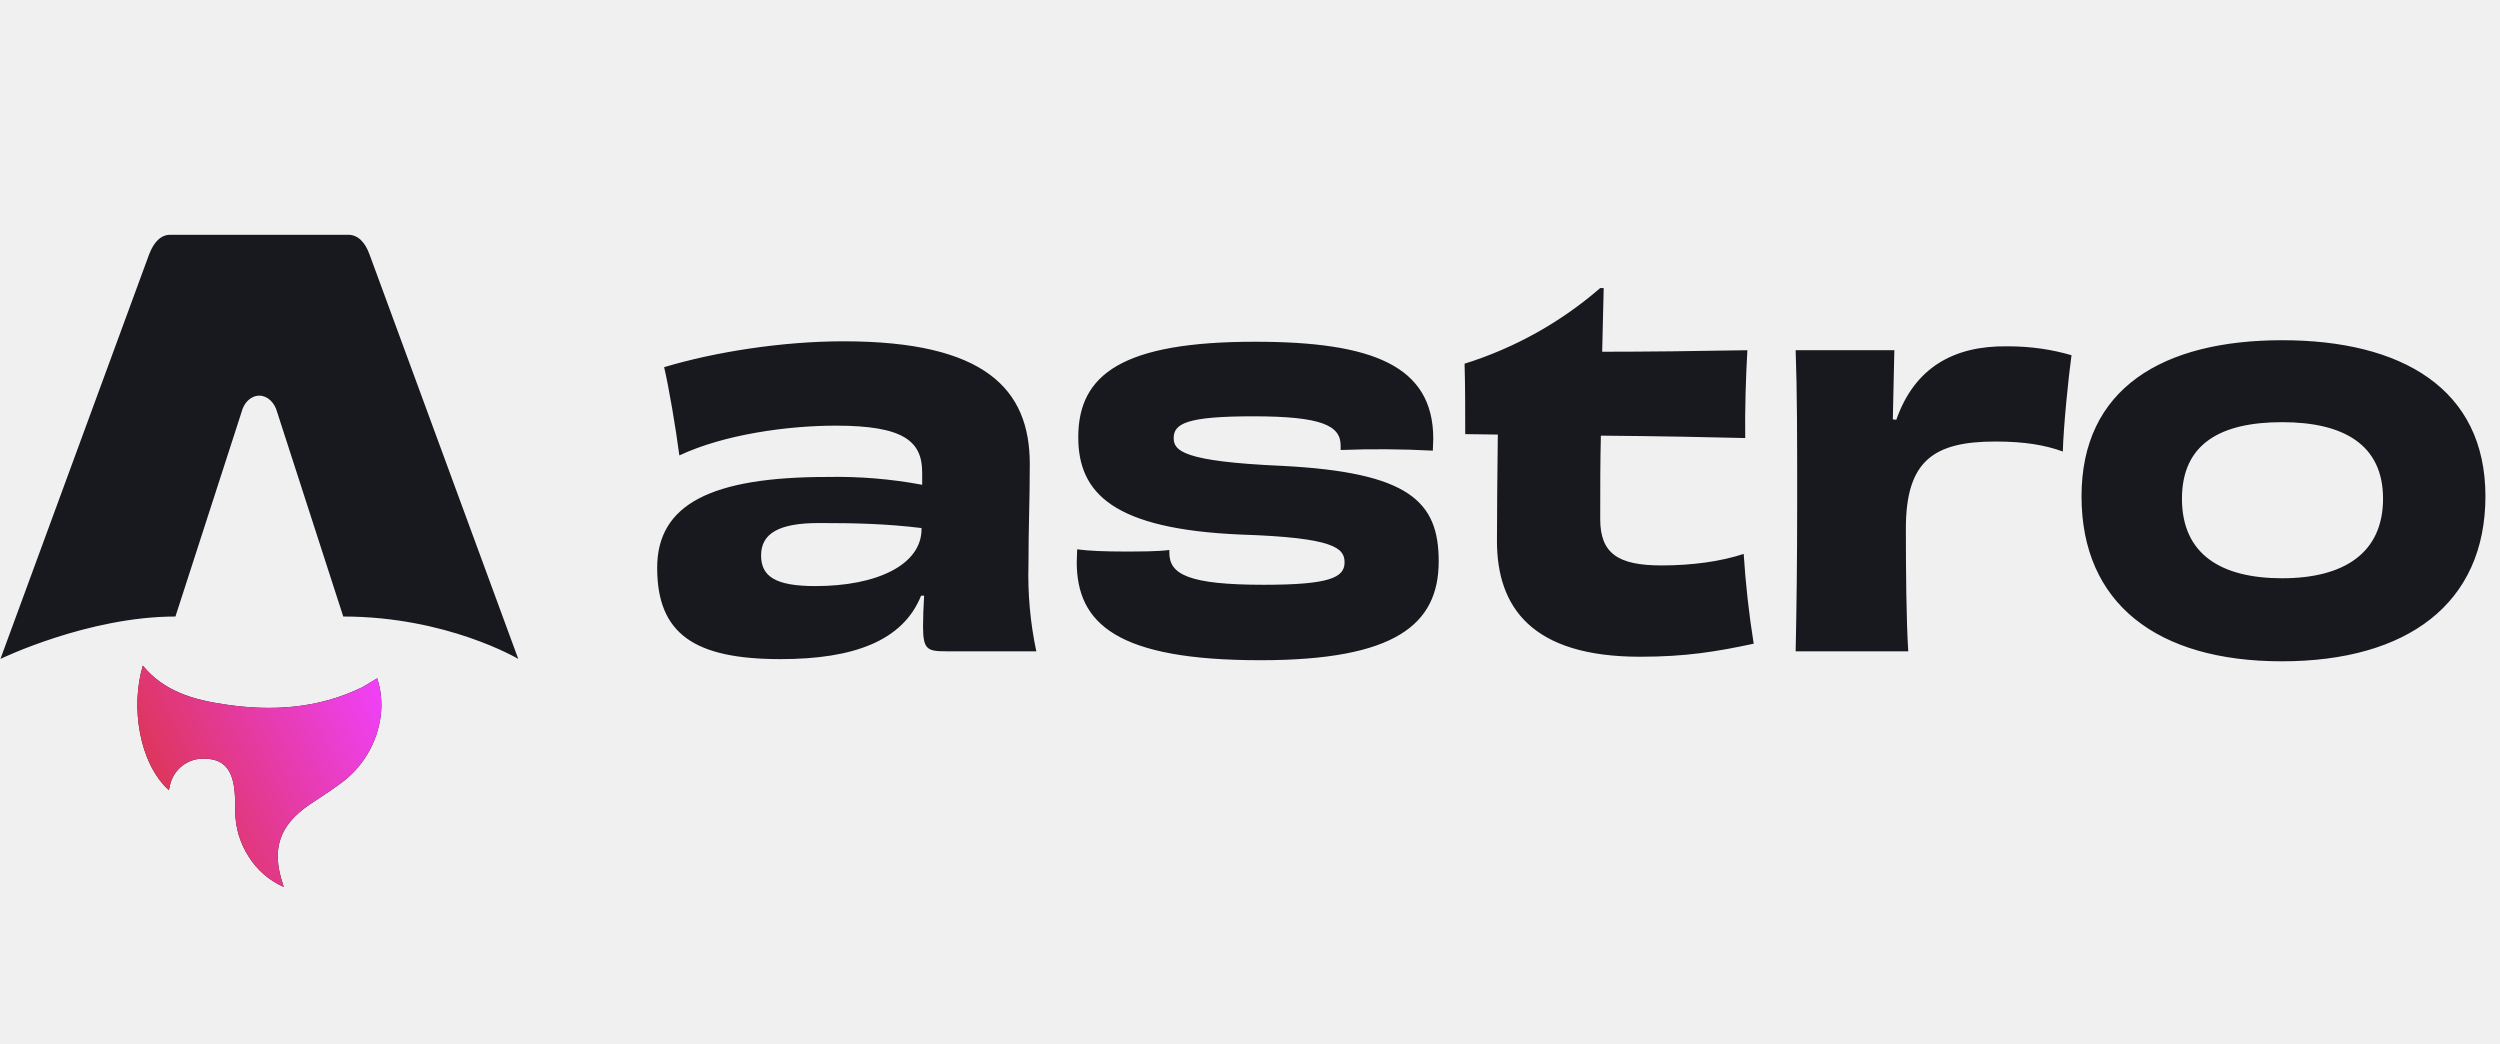
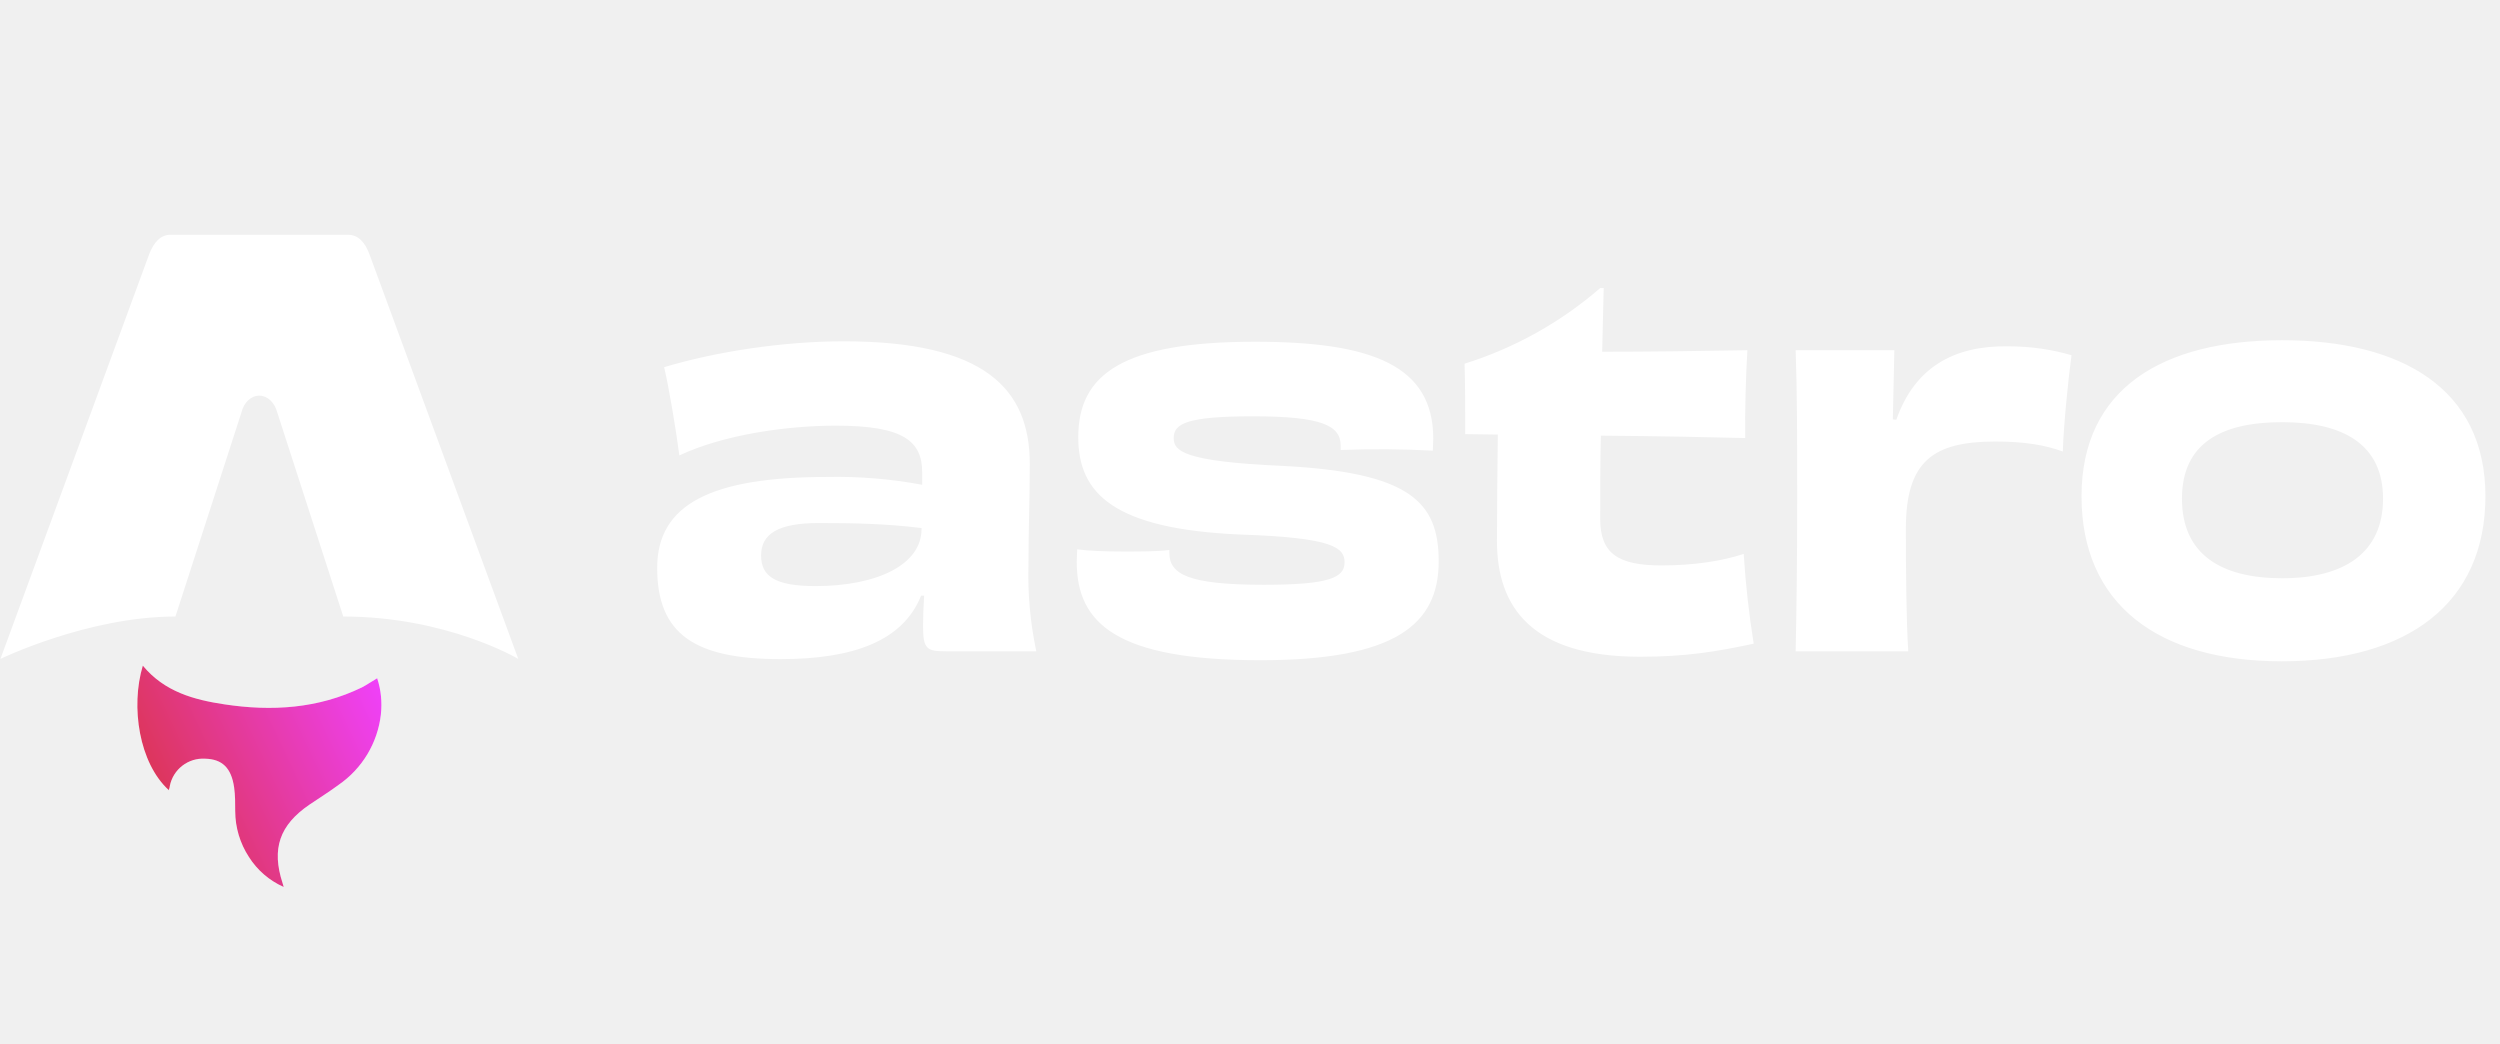
<svg xmlns="http://www.w3.org/2000/svg" fill="none" width="115" height="48">
-   <path fill="#17191E" d="M7.77 36.35C6.4 35.11 6 32.51 6.57 30.62c.99 1.2 2.35 1.57 3.75 1.78 2.18.33 4.31.2 6.33-.78.23-.12.44-.27.7-.42.18.55.23 1.1.17 1.67a4.56 4.56 0 0 1-1.94 3.23c-.43.32-.9.61-1.34.91-1.38.94-1.76 2.03-1.24 3.62l.05.17a3.63 3.63 0 0 1-1.6-1.38 3.87 3.87 0 0 1-.63-2.1c0-.37 0-.74-.05-1.1-.13-.9-.55-1.3-1.33-1.32a1.56 1.56 0 0 0-1.63 1.26c0 .06-.03.12-.05.2Z" />
+   <path fill="#ffffff" d="M7.77 36.35C6.4 35.11 6 32.51 6.57 30.62c.99 1.2 2.35 1.57 3.75 1.78 2.18.33 4.31.2 6.33-.78.23-.12.44-.27.7-.42.18.55.23 1.1.17 1.67a4.56 4.56 0 0 1-1.94 3.23c-.43.32-.9.61-1.34.91-1.38.94-1.76 2.03-1.24 3.62l.05.17a3.63 3.63 0 0 1-1.6-1.38 3.87 3.87 0 0 1-.63-2.1c0-.37 0-.74-.05-1.1-.13-.9-.55-1.3-1.33-1.32a1.56 1.56 0 0 0-1.63 1.26c0 .06-.03.12-.05.2Z" />
  <path fill="url(#a)" d="M7.77 36.35C6.4 35.11 6 32.51 6.57 30.62c.99 1.2 2.35 1.57 3.75 1.78 2.18.33 4.31.2 6.33-.78.23-.12.44-.27.7-.42.18.55.23 1.1.17 1.67a4.56 4.56 0 0 1-1.94 3.23c-.43.32-.9.61-1.34.91-1.38.94-1.76 2.03-1.24 3.62l.05.17a3.63 3.63 0 0 1-1.6-1.38 3.87 3.87 0 0 1-.63-2.1c0-.37 0-.74-.05-1.1-.13-.9-.55-1.3-1.33-1.32a1.56 1.56 0 0 0-1.63 1.26c0 .06-.03.12-.05.2Z" />
-   <path fill="#17191E" d="M.02 30.31s4.02-1.95 8.05-1.95l3.04-9.4c.11-.45.44-.76.82-.76.37 0 .7.31.82.76l3.04 9.4c4.77 0 8.05 1.95 8.05 1.95L17 11.71c-.2-.56-.53-.91-.98-.91H7.83c-.44 0-.76.35-.97.9L.02 30.31Zm42.37-5.97c0 1.64-2.05 2.62-4.88 2.62-1.85 0-2.5-.45-2.5-1.41 0-1 .8-1.49 2.65-1.49 1.67 0 3.09.03 4.73.23v.05Zm.03-2.04a21.37 21.37 0 0 0-4.37-.36c-5.32 0-7.82 1.25-7.82 4.18 0 3.04 1.71 4.2 5.68 4.2 3.35 0 5.63-.84 6.46-2.92h.14c-.03.5-.05 1-.05 1.4 0 1.07.18 1.16 1.06 1.16h4.15a16.9 16.9 0 0 1-.36-4c0-1.67.06-2.93.06-4.62 0-3.45-2.07-5.64-8.56-5.64-2.8 0-5.9.48-8.26 1.19.22.93.54 2.83.7 4.06 2.04-.96 4.95-1.37 7.2-1.37 3.11 0 3.97.71 3.97 2.15v.57Zm11.37 3c-.56.07-1.33.07-2.12.07-.83 0-1.6-.03-2.12-.1l-.02.58c0 2.85 1.87 4.52 8.45 4.52 6.2 0 8.2-1.64 8.2-4.55 0-2.74-1.33-4.09-7.2-4.39-4.58-.2-4.99-.7-4.99-1.28 0-.66.59-1 3.65-1 3.18 0 4.03.43 4.03 1.35v.2a46.13 46.13 0 0 1 4.24.03l.02-.55c0-3.36-2.8-4.46-8.2-4.46-6.08 0-8.13 1.49-8.13 4.39 0 2.6 1.64 4.23 7.48 4.48 4.3.14 4.77.62 4.77 1.28 0 .7-.7 1.03-3.71 1.03-3.47 0-4.35-.48-4.35-1.47v-.13Zm19.82-12.05a17.5 17.5 0 0 1-6.24 3.48c.03.84.03 2.4.03 3.24l1.5.02c-.02 1.63-.04 3.6-.04 4.9 0 3.04 1.6 5.32 6.58 5.32 2.1 0 3.5-.23 5.23-.6a43.77 43.77 0 0 1-.46-4.13c-1.03.34-2.34.53-3.78.53-2 0-2.82-.55-2.82-2.13 0-1.37 0-2.65.03-3.84 2.57.02 5.13.07 6.64.11-.02-1.18.03-2.9.1-4.04-2.2.04-4.65.07-6.68.07l.07-2.93h-.16Zm13.46 6.04a767.33 767.33 0 0 1 .07-3.18H82.6c.07 1.96.07 3.98.07 6.92 0 2.95-.03 4.99-.07 6.93h5.18c-.09-1.37-.11-3.68-.11-5.65 0-3.1 1.26-4 4.12-4 1.33 0 2.28.16 3.1.46.03-1.16.26-3.43.4-4.43-.86-.25-1.81-.41-2.96-.41-2.46-.03-4.26.98-5.1 3.38l-.17-.02Zm22.55 3.65c0 2.5-1.8 3.66-4.64 3.66-2.81 0-4.61-1.1-4.61-3.66s1.82-3.52 4.61-3.52c2.82 0 4.64 1.03 4.64 3.52Zm4.71-.11c0-4.96-3.87-7.18-9.35-7.18-5.5 0-9.23 2.22-9.23 7.18 0 4.94 3.49 7.59 9.21 7.59 5.77 0 9.37-2.65 9.37-7.6Z" />
+   <path fill="#ffffff" d="M.02 30.31s4.02-1.95 8.05-1.95l3.04-9.4c.11-.45.44-.76.82-.76.37 0 .7.31.82.76l3.04 9.4c4.77 0 8.05 1.95 8.05 1.95L17 11.71c-.2-.56-.53-.91-.98-.91H7.83c-.44 0-.76.35-.97.9L.02 30.31Zm42.37-5.97c0 1.64-2.05 2.62-4.88 2.62-1.85 0-2.5-.45-2.5-1.41 0-1 .8-1.49 2.65-1.49 1.67 0 3.09.03 4.73.23v.05Zm.03-2.04a21.37 21.37 0 0 0-4.37-.36c-5.32 0-7.82 1.25-7.82 4.18 0 3.04 1.71 4.2 5.68 4.2 3.35 0 5.63-.84 6.46-2.92h.14c-.03.5-.05 1-.05 1.4 0 1.07.18 1.16 1.06 1.16h4.15a16.9 16.9 0 0 1-.36-4c0-1.67.06-2.93.06-4.62 0-3.45-2.07-5.64-8.56-5.64-2.8 0-5.9.48-8.26 1.19.22.93.54 2.83.7 4.06 2.04-.96 4.95-1.37 7.2-1.37 3.11 0 3.97.71 3.97 2.15v.57Zm11.37 3c-.56.07-1.33.07-2.12.07-.83 0-1.6-.03-2.12-.1l-.02.58c0 2.85 1.87 4.52 8.45 4.52 6.2 0 8.2-1.64 8.2-4.55 0-2.74-1.33-4.09-7.2-4.39-4.58-.2-4.99-.7-4.99-1.28 0-.66.59-1 3.65-1 3.18 0 4.03.43 4.03 1.35v.2a46.13 46.13 0 0 1 4.24.03l.02-.55c0-3.36-2.8-4.46-8.2-4.46-6.08 0-8.13 1.49-8.13 4.39 0 2.6 1.64 4.23 7.48 4.48 4.3.14 4.77.62 4.77 1.28 0 .7-.7 1.03-3.71 1.03-3.47 0-4.35-.48-4.35-1.47v-.13Zm19.82-12.05a17.5 17.5 0 0 1-6.24 3.48c.03.84.03 2.4.03 3.24l1.5.02c-.02 1.63-.04 3.6-.04 4.9 0 3.04 1.6 5.32 6.58 5.32 2.1 0 3.5-.23 5.23-.6a43.77 43.77 0 0 1-.46-4.13c-1.03.34-2.34.53-3.78.53-2 0-2.82-.55-2.82-2.13 0-1.37 0-2.65.03-3.84 2.57.02 5.13.07 6.64.11-.02-1.18.03-2.9.1-4.04-2.2.04-4.65.07-6.68.07l.07-2.93h-.16Zm13.46 6.04a767.33 767.33 0 0 1 .07-3.18H82.6c.07 1.96.07 3.98.07 6.92 0 2.95-.03 4.99-.07 6.93h5.18c-.09-1.37-.11-3.68-.11-5.65 0-3.1 1.26-4 4.12-4 1.33 0 2.28.16 3.1.46.03-1.16.26-3.43.4-4.43-.86-.25-1.81-.41-2.96-.41-2.46-.03-4.26.98-5.1 3.38l-.17-.02Zm22.55 3.65c0 2.5-1.8 3.66-4.64 3.66-2.81 0-4.61-1.1-4.61-3.66s1.82-3.52 4.61-3.52c2.82 0 4.64 1.03 4.64 3.52Zm4.71-.11c0-4.96-3.87-7.18-9.35-7.18-5.5 0-9.23 2.22-9.23 7.18 0 4.94 3.49 7.59 9.21 7.59 5.77 0 9.37-2.65 9.37-7.6Z" />
  <defs>
    <linearGradient id="a" x1="6.33" x2="19.43" y1="40.8" y2="34.6" gradientUnits="userSpaceOnUse">
      <stop stop-color="#D83333" />
      <stop offset="1" stop-color="#F041FF" />
    </linearGradient>
  </defs>
</svg>
